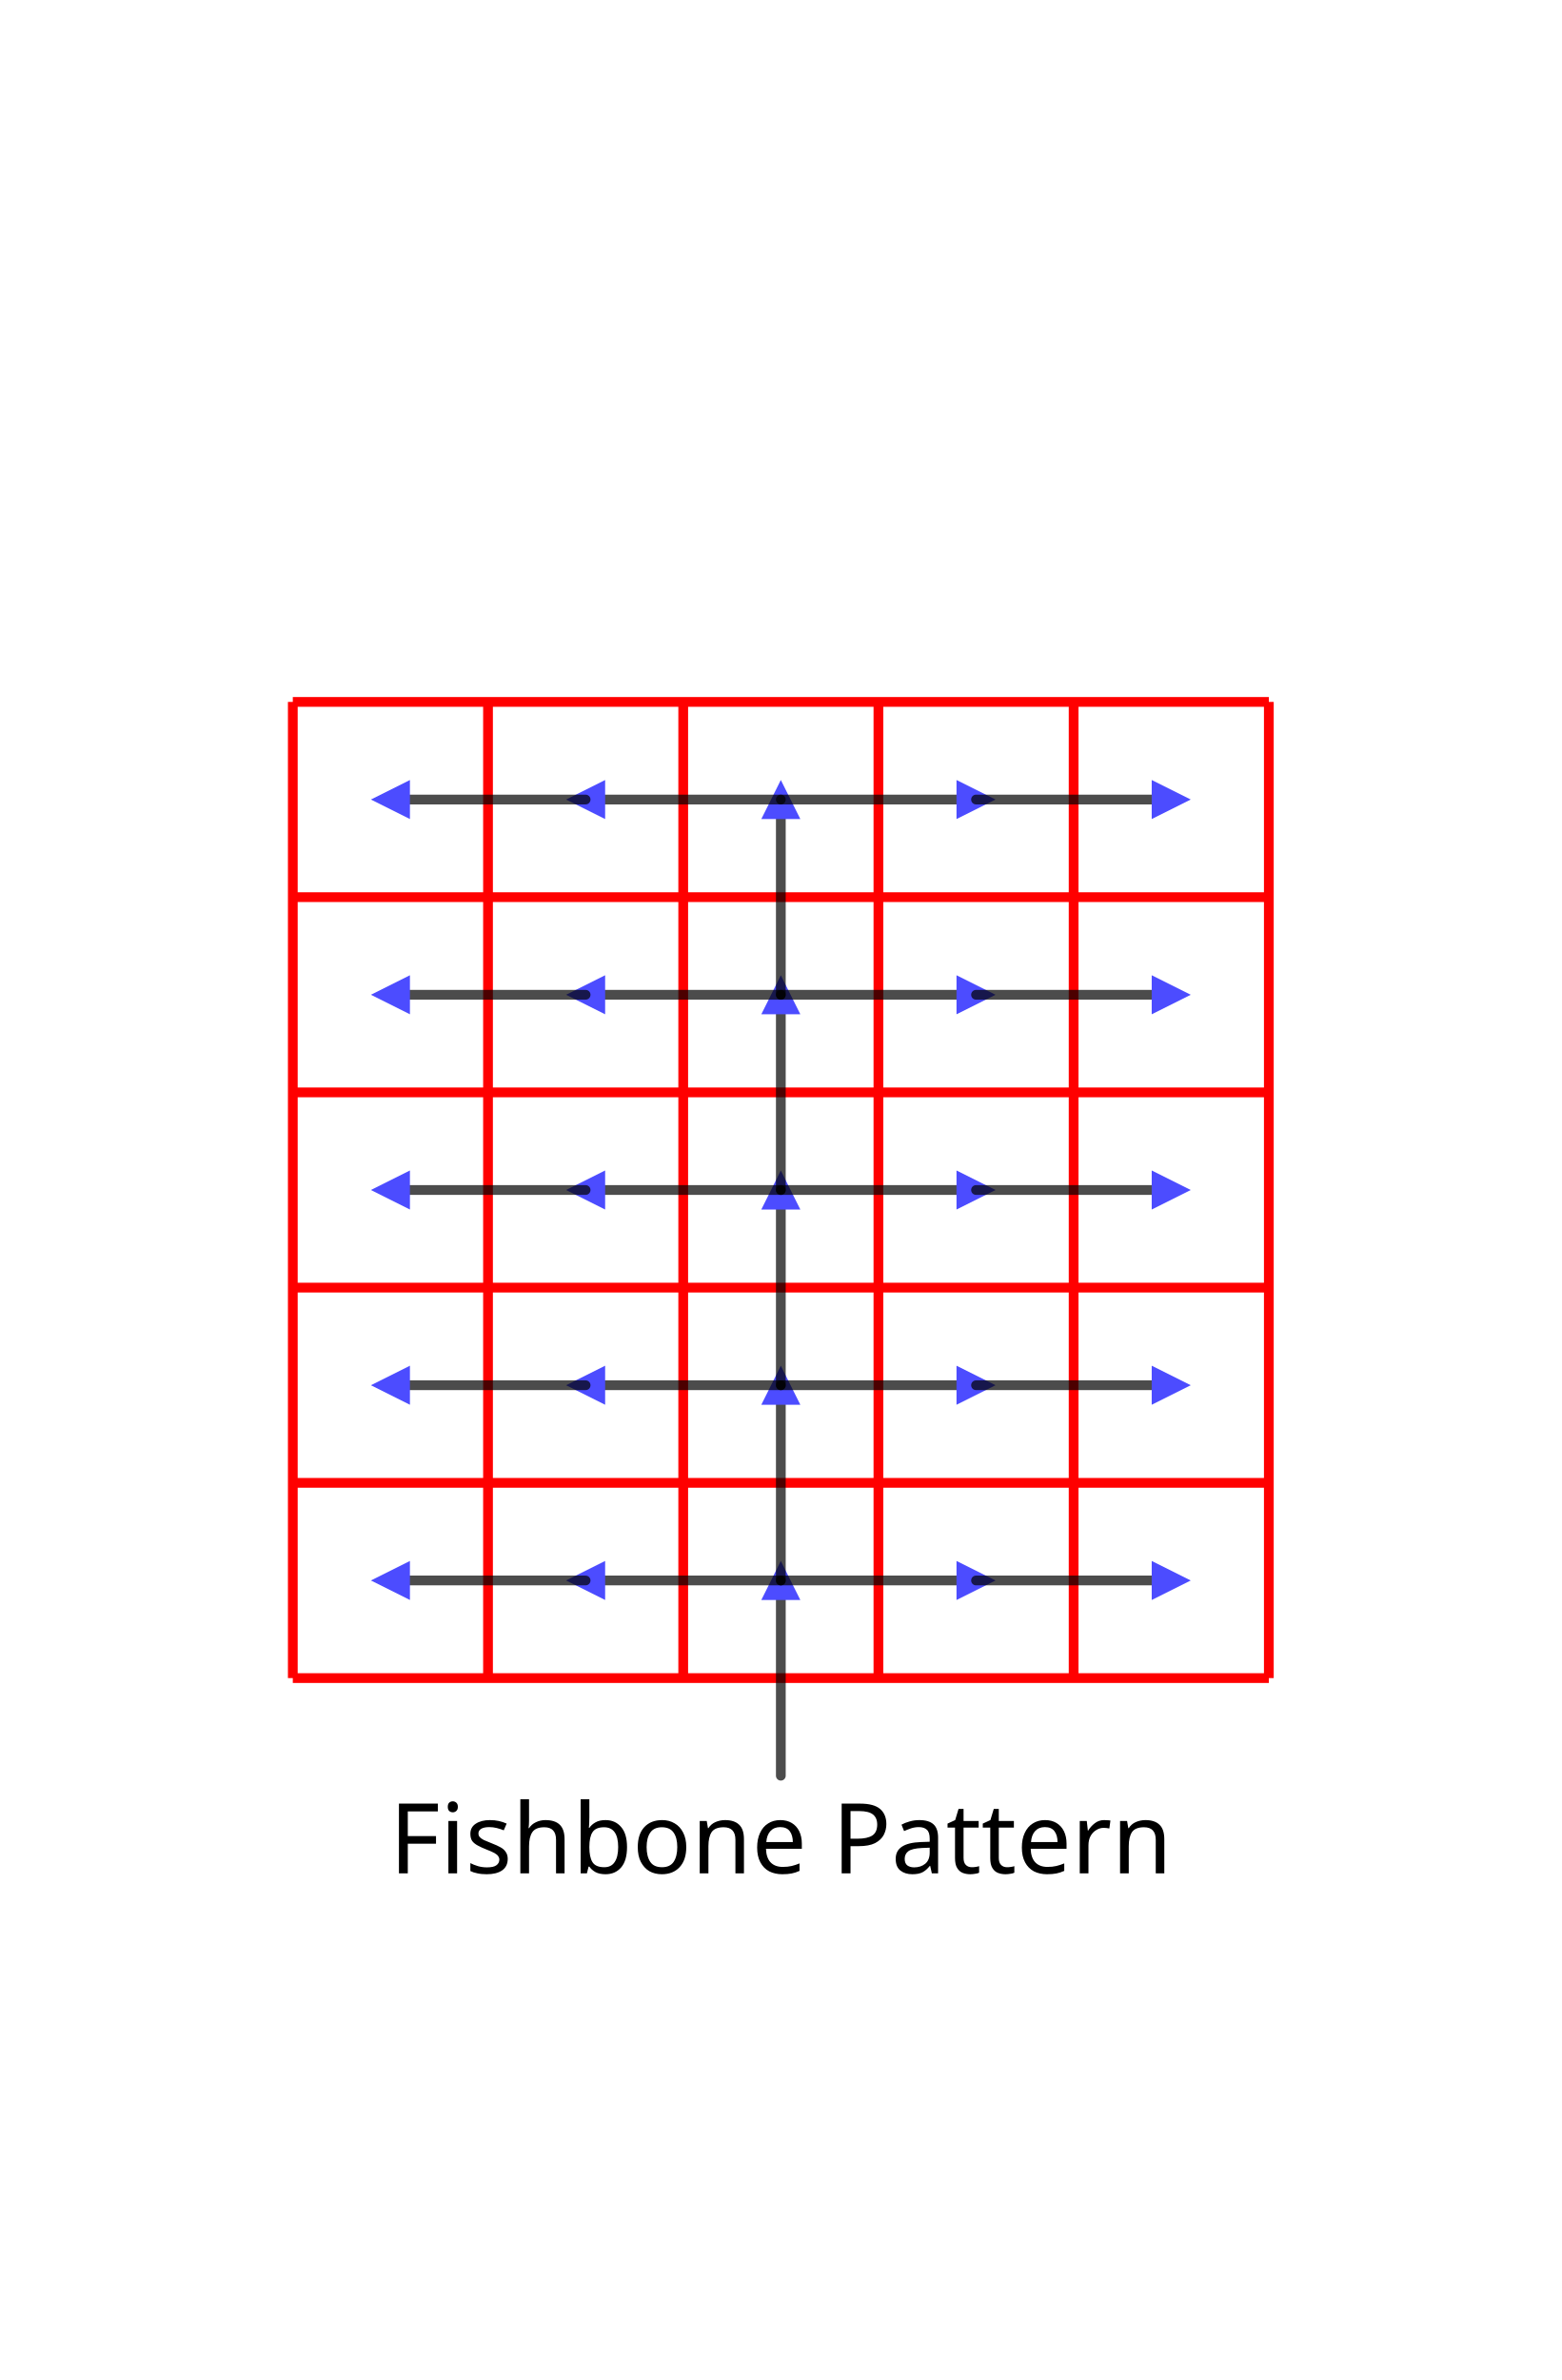
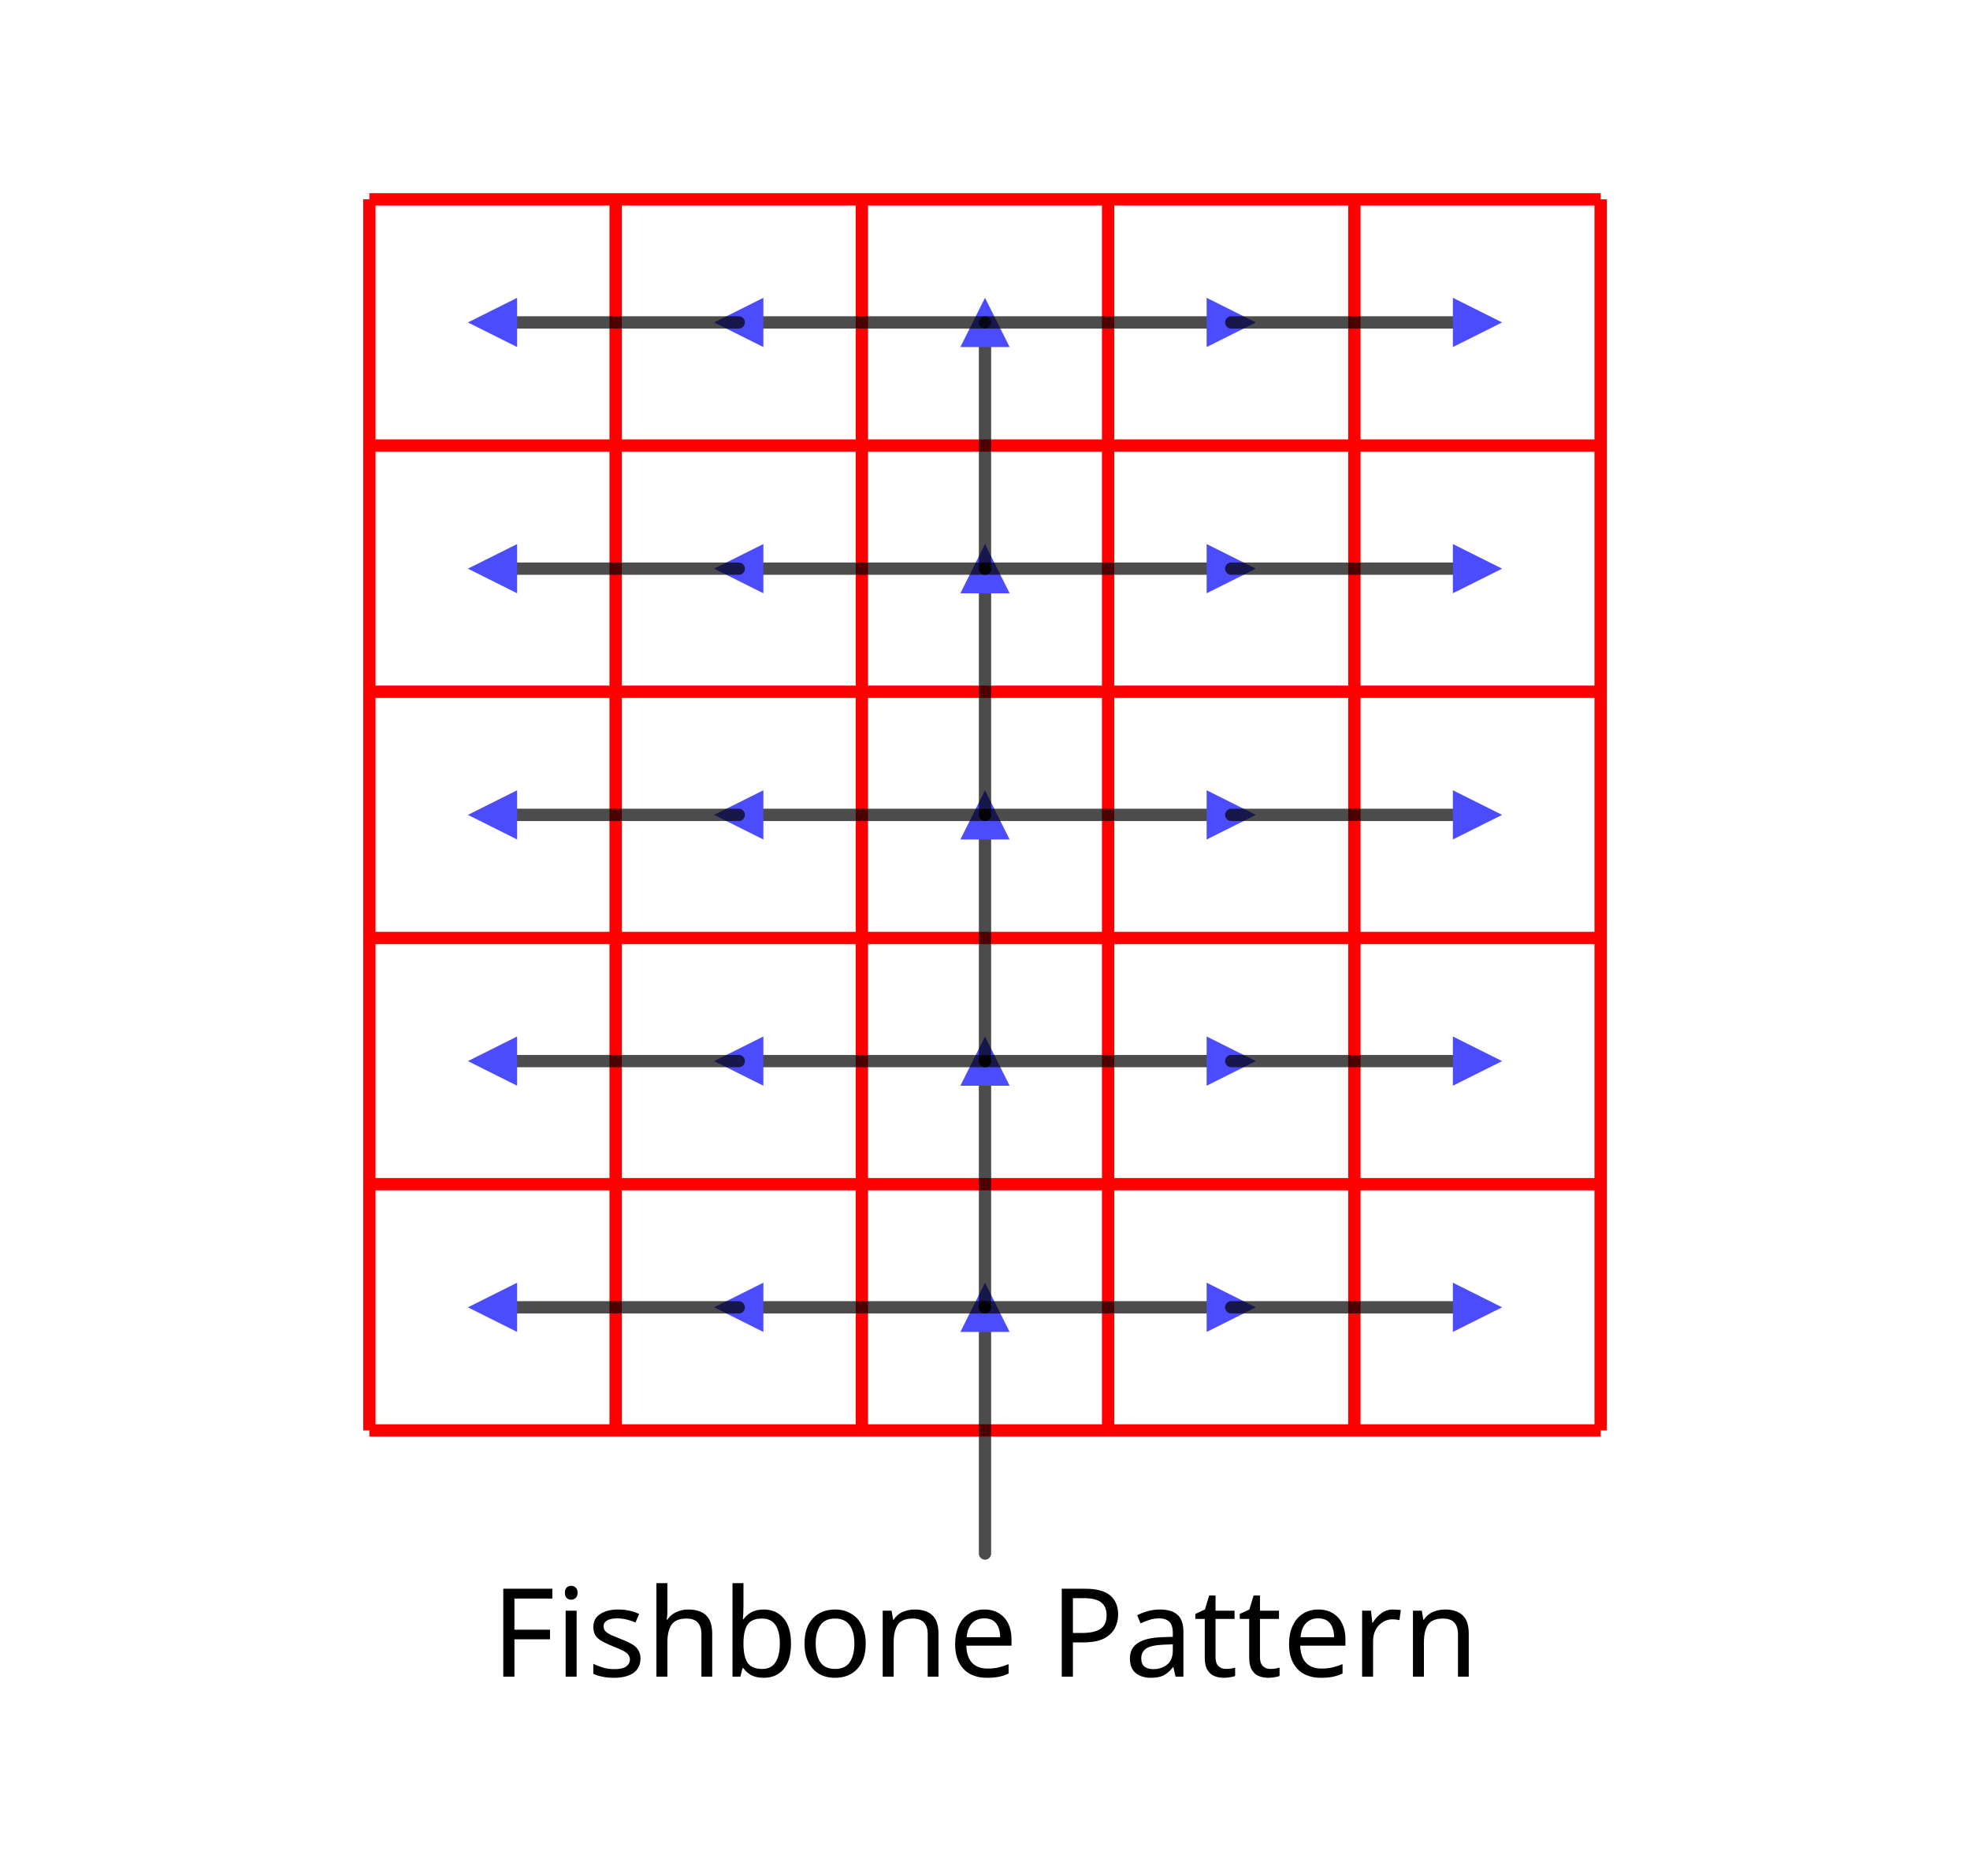
- <svg xmlns="http://www.w3.org/2000/svg" baseProfile="full" height="640" version="1.1" viewBox="-20,-140,160,160" width="420">
+ <svg xmlns="http://www.w3.org/2000/svg" baseProfile="full" height="400" version="1.1" viewBox="-20,-80,160,60" width="420">
  <defs id="id2">
    <style type="text/css">
                text{font-family: Verdana;}
                .connection{stroke: black; stroke-linecap:round; opacity: 0.7;}
                span{text-anchor: "middle"; alignment_baseline: "middle"}
                .gridLabels{fill: grey;font-style: italic;font-weight: 900}
                #core_boundary{stroke:grey; stroke_width:0.5;}
                .gridmarker{stroke:red; stroke_width:0.5;}
                </style>
    <marker id="id1" markerHeight="10" markerUnits="strokeWidth" markerWidth="8" orient="auto" refX="30" refY="30" viewBox="0 0 120 120">
      <path d="M 0 0 L 60 30 L 0 60 z" fill="blue" />
    </marker>
  </defs>
  <g id="markers" transform="scale(1,-1)">
    <line class="gridmarker" x1="10.0" x2="10.0" y1="10.0" y2="110.0" />
    <line class="gridmarker" x1="30.0" x2="30.0" y1="10.0" y2="110.0" />
    <line class="gridmarker" x1="50.0" x2="50.0" y1="10.0" y2="110.0" />
    <line class="gridmarker" x1="70.0" x2="70.0" y1="10.0" y2="110.0" />
    <line class="gridmarker" x1="90.0" x2="90.0" y1="10.0" y2="110.0" />
    <line class="gridmarker" x1="110.0" x2="110.0" y1="10.0" y2="110.0" />
    <line class="gridmarker" x1="10.0" x2="110.0" y1="10.0" y2="10.0" />
    <line class="gridmarker" x1="10.0" x2="110.0" y1="30.0" y2="30.0" />
    <line class="gridmarker" x1="10.0" x2="110.0" y1="50.0" y2="50.0" />
    <line class="gridmarker" x1="10.0" x2="110.0" y1="70.0" y2="70.0" />
    <line class="gridmarker" x1="10.0" x2="110.0" y1="90.0" y2="90.0" />
    <line class="gridmarker" x1="10.0" x2="110.0" y1="110.0" y2="110.0" />
  </g>
  <g id="main" transform="scale(1,-1)">
    <line class="connection" marker-end="url(#id1)" x1="60" x2="60" y1="0" y2="20" />
    <line class="connection" marker-end="url(#id1)" x1="60" x2="80" y1="20" y2="20" />
    <line class="connection" marker-end="url(#id1)" x1="80" x2="100" y1="20" y2="20" />
    <line class="connection" marker-end="url(#id1)" x1="60" x2="40" y1="20" y2="20" />
    <line class="connection" marker-end="url(#id1)" x1="40" x2="20" y1="20" y2="20" />
    <line class="connection" marker-end="url(#id1)" x1="60" x2="60" y1="20" y2="40" />
    <line class="connection" marker-end="url(#id1)" x1="60" x2="80" y1="40" y2="40" />
    <line class="connection" marker-end="url(#id1)" x1="80" x2="100" y1="40" y2="40" />
    <line class="connection" marker-end="url(#id1)" x1="60" x2="40" y1="40" y2="40" />
    <line class="connection" marker-end="url(#id1)" x1="40" x2="20" y1="40" y2="40" />
    <line class="connection" marker-end="url(#id1)" x1="60" x2="60" y1="40" y2="60" />
    <line class="connection" marker-end="url(#id1)" x1="60" x2="80" y1="60" y2="60" />
    <line class="connection" marker-end="url(#id1)" x1="80" x2="100" y1="60" y2="60" />
    <line class="connection" marker-end="url(#id1)" x1="60" x2="40" y1="60" y2="60" />
    <line class="connection" marker-end="url(#id1)" x1="40" x2="20" y1="60" y2="60" />
    <line class="connection" marker-end="url(#id1)" x1="60" x2="60" y1="60" y2="80" />
    <line class="connection" marker-end="url(#id1)" x1="60" x2="80" y1="80" y2="80" />
    <line class="connection" marker-end="url(#id1)" x1="80" x2="100" y1="80" y2="80" />
    <line class="connection" marker-end="url(#id1)" x1="60" x2="40" y1="80" y2="80" />
    <line class="connection" marker-end="url(#id1)" x1="40" x2="20" y1="80" y2="80" />
    <line class="connection" marker-end="url(#id1)" x1="60" x2="60" y1="80" y2="100" />
    <line class="connection" marker-end="url(#id1)" x1="60" x2="80" y1="100" y2="100" />
    <line class="connection" marker-end="url(#id1)" x1="80" x2="100" y1="100" y2="100" />
    <line class="connection" marker-end="url(#id1)" x1="60" x2="40" y1="100" y2="100" />
    <line class="connection" marker-end="url(#id1)" x1="40" x2="20" y1="100" y2="100" />
    <g id="text">
      <text alignment-baseline="middle" class="moduleLabel" fill="black" font-size="10.0" text-anchor="middle" transform="scale(1,-1)" x="60.0" y="10.0">Fishbone Pattern</text>
    </g>
  </g>
</svg>
